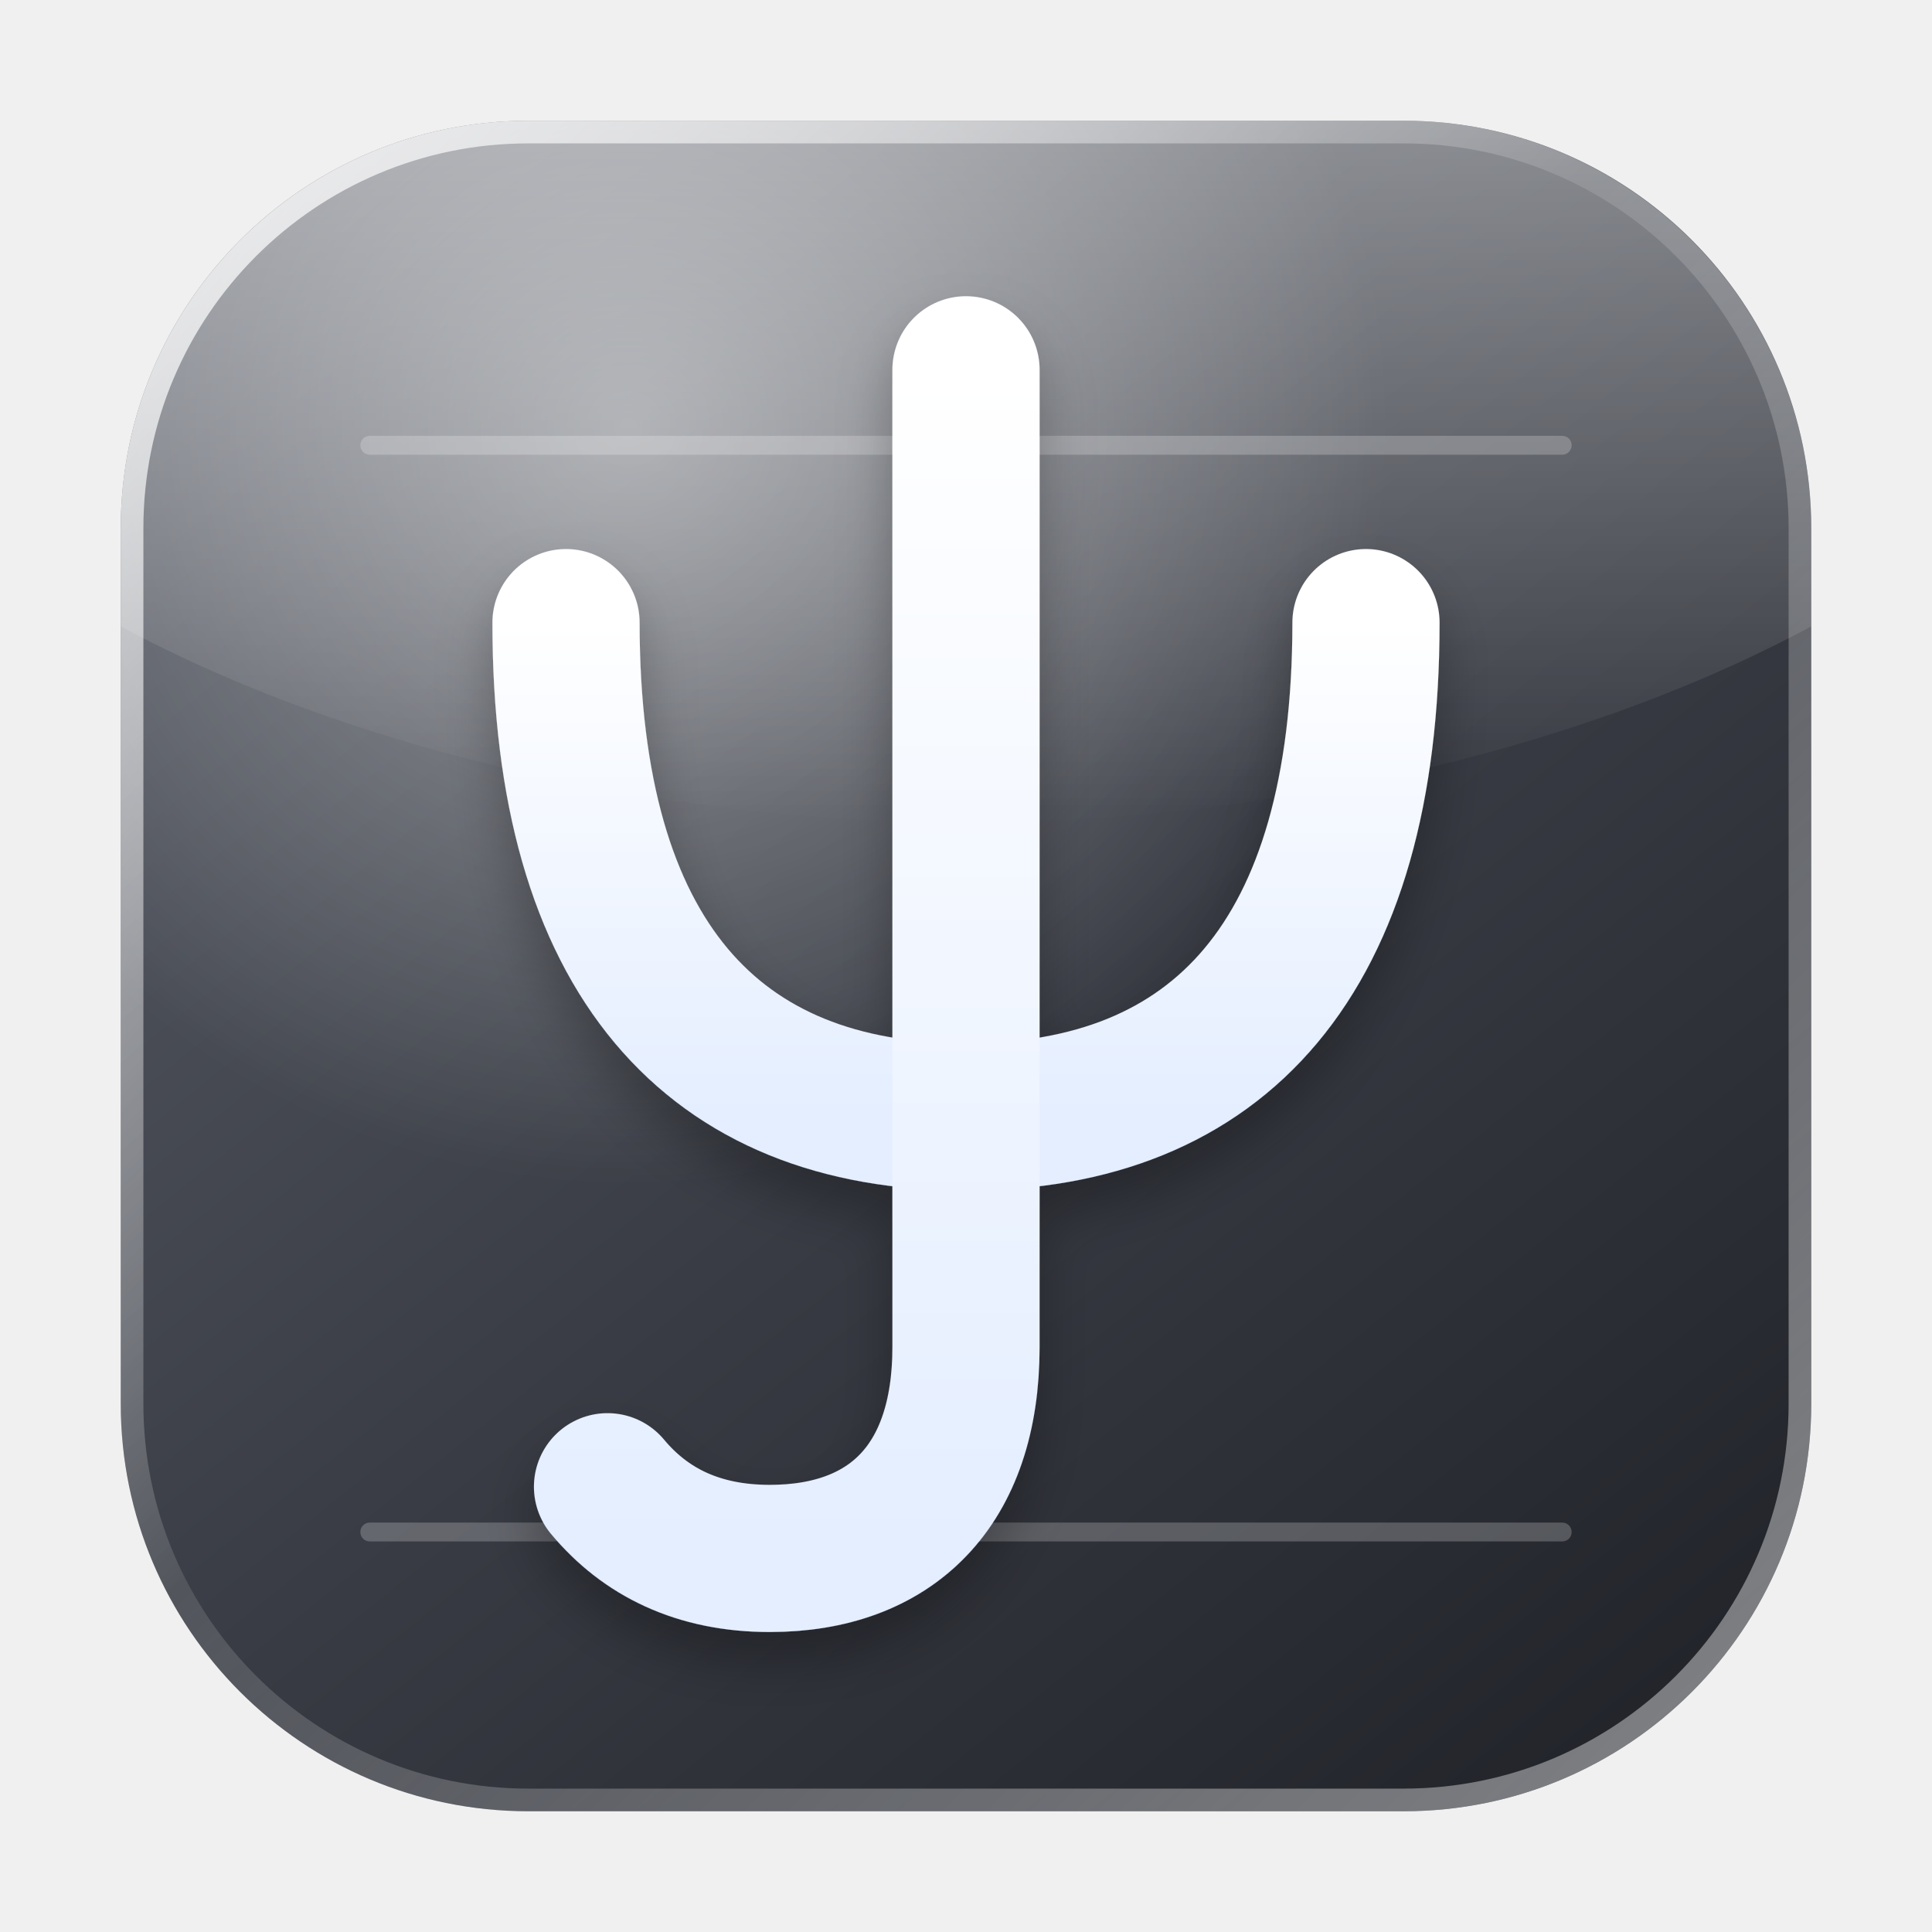
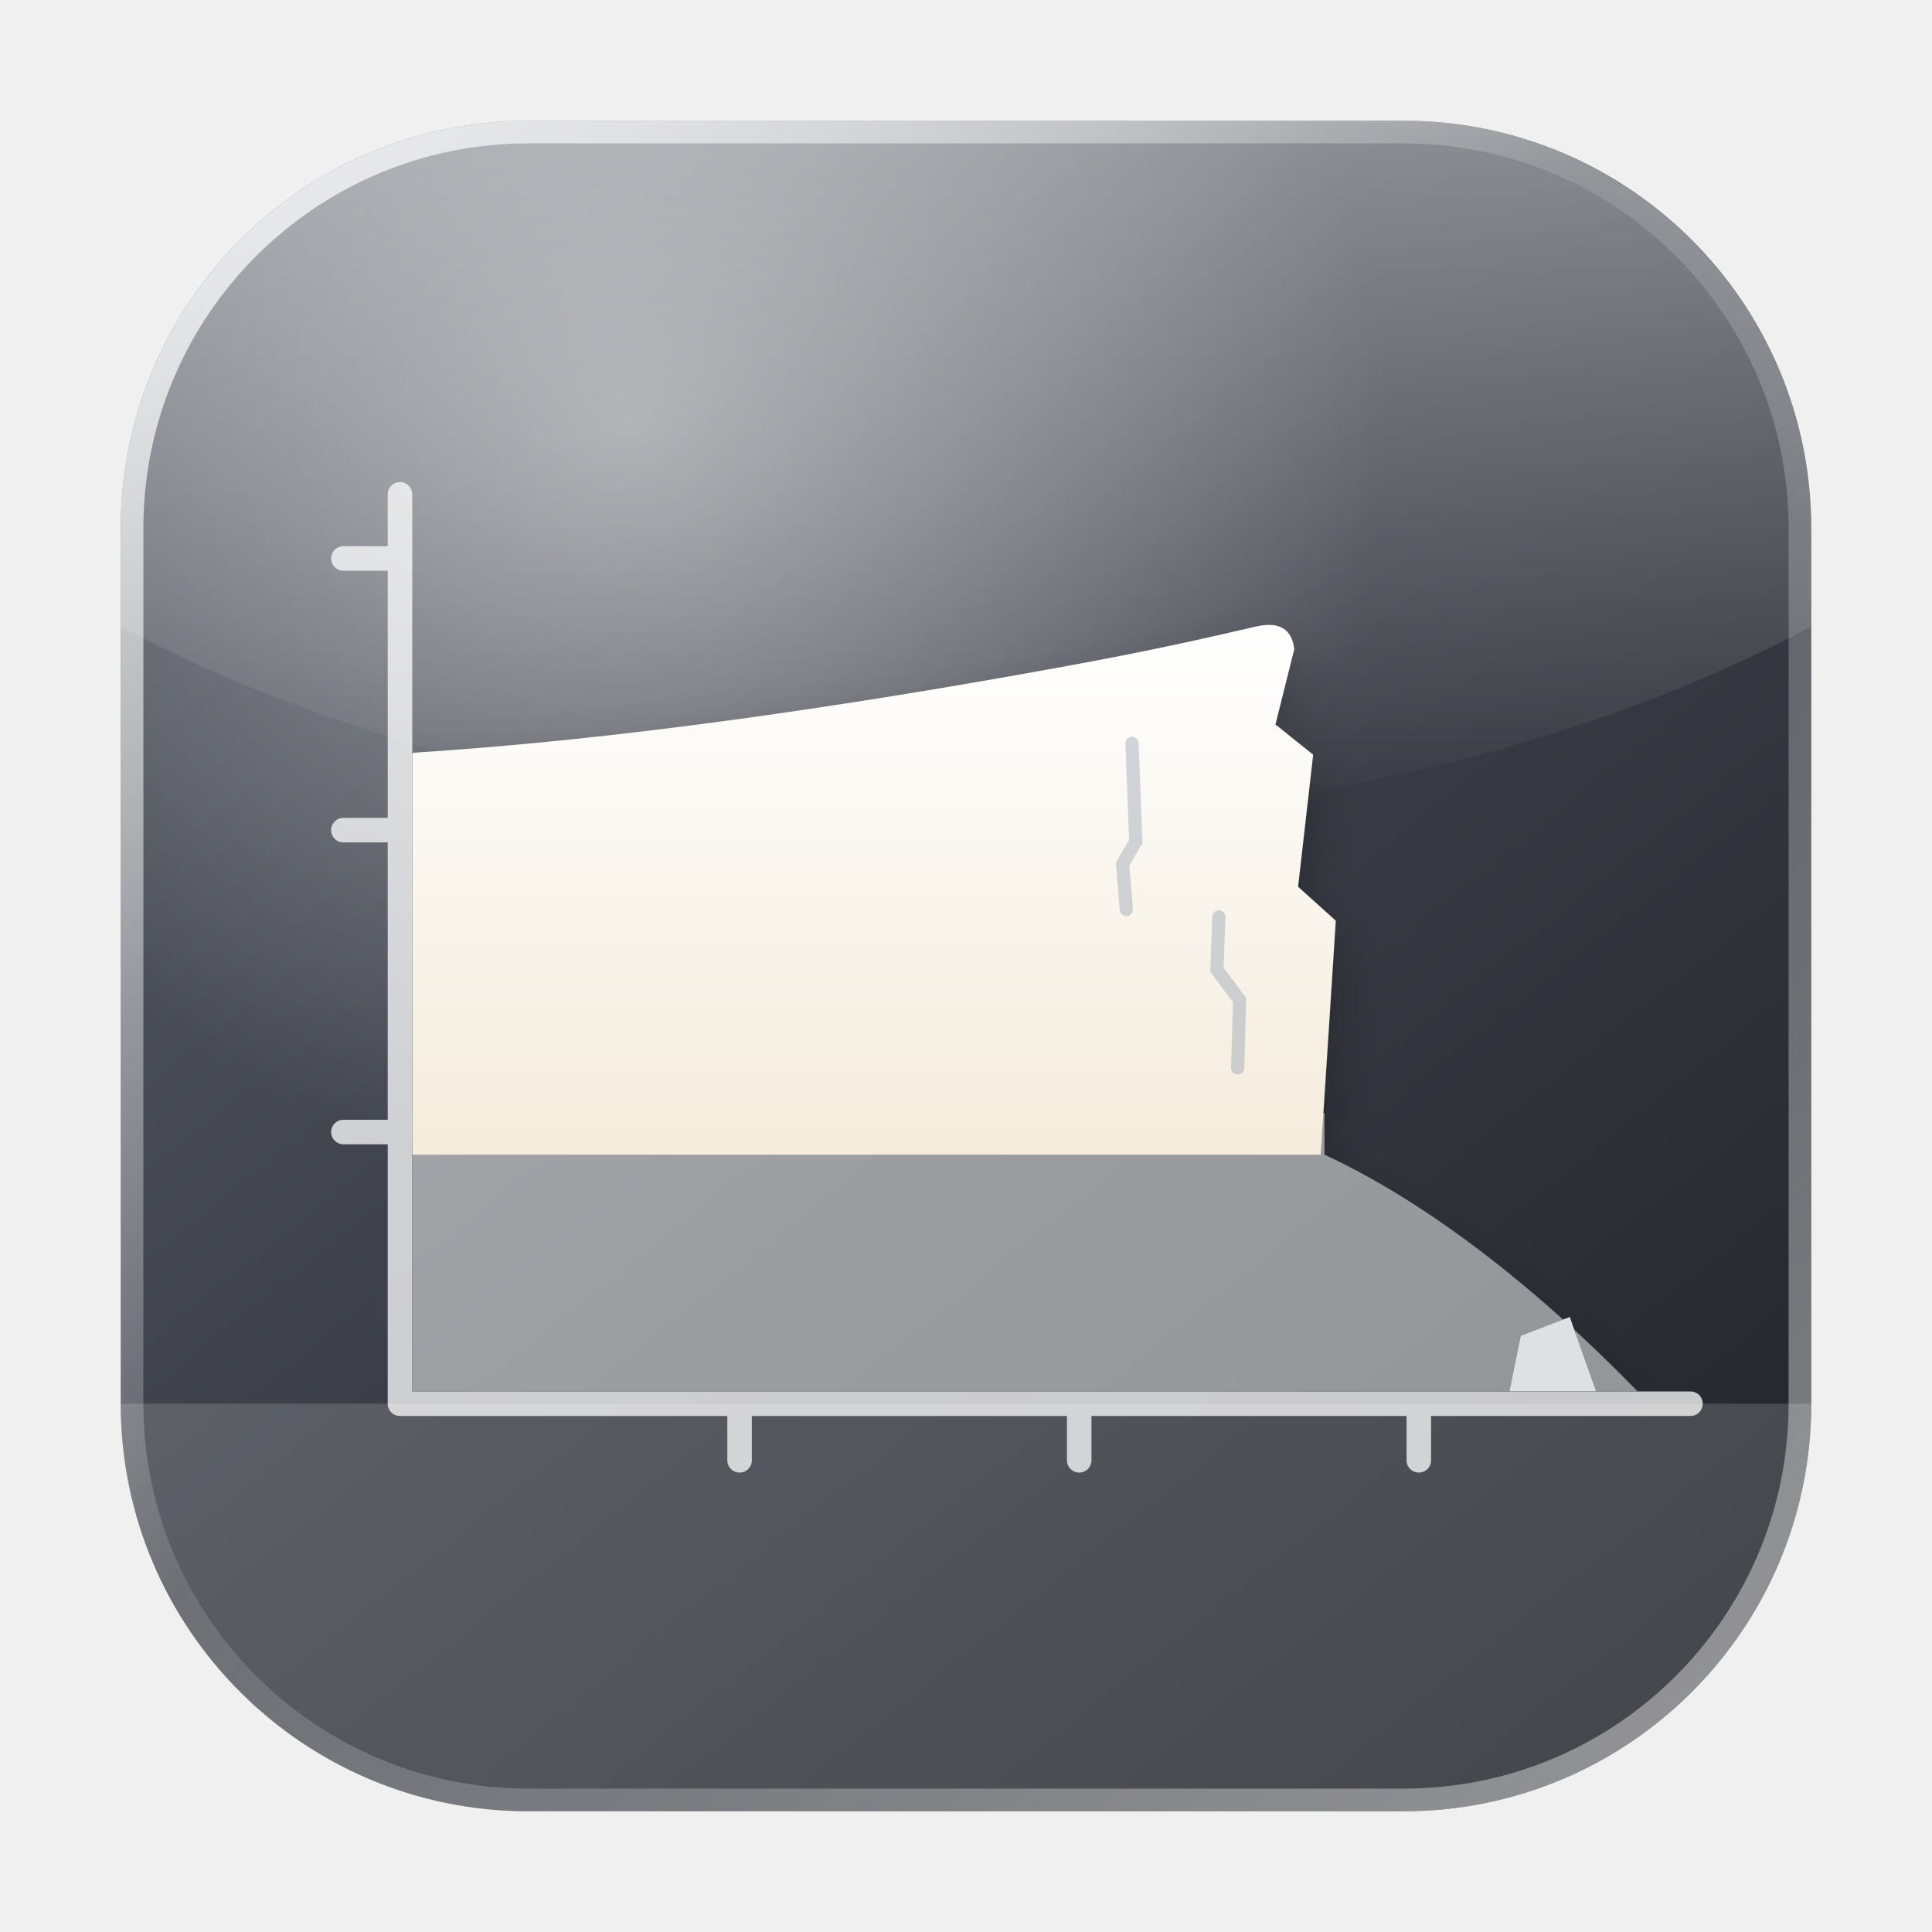
<svg xmlns="http://www.w3.org/2000/svg" viewBox="0 0 1024 1024" role="img" aria-label="Coralline">
  <defs>
    <linearGradient id="tile" x1="0.1" y1="0" x2="0.9" y2="1">
      <stop offset="0" stop-color="#5a5e68" />
      <stop offset="0.55" stop-color="#383b43" />
      <stop offset="1" stop-color="#212329" />
    </linearGradient>
    <radialGradient id="glow" cx="0.3" cy="0.18" r="0.75">
      <stop offset="0" stop-color="#ffffff" stop-opacity="0.45" />
      <stop offset="0.6" stop-color="#ffffff" stop-opacity="0" />
    </radialGradient>
    <linearGradient id="sheen" x1="0" y1="0" x2="0" y2="1">
      <stop offset="0" stop-color="#ffffff" stop-opacity="0.38" />
      <stop offset="1" stop-color="#ffffff" stop-opacity="0" />
    </linearGradient>
    <linearGradient id="rim" x1="0" y1="0" x2="1" y2="1">
      <stop offset="0" stop-color="#ffffff" stop-opacity="0.85" />
      <stop offset="0.45" stop-color="#ffffff" stop-opacity="0.12" />
      <stop offset="1" stop-color="#ffffff" stop-opacity="0.45" />
    </linearGradient>
    <linearGradient id="ink" x1="0" y1="0" x2="0" y2="1">
      <stop offset="0" stop-color="#ffffff" />
      <stop offset="1" stop-color="#e4eeff" />
    </linearGradient>
    <filter id="drop" x="-20%" y="-20%" width="140%" height="140%">
      <feGaussianBlur in="SourceAlpha" stdDeviation="14" />
      <feOffset dy="16" />
      <feComponentTransfer>
        <feFuncA type="linear" slope="0.28" />
      </feComponentTransfer>
      <feMerge>
        <feMergeNode />
        <feMergeNode in="SourceGraphic" />
      </feMerge>
    </filter>
+     <clipPath id="inside">
+       <rect x="64" y="64" width="896" height="896" rx="216" />
+     </clipPath>
+     <linearGradient id="cap" x1="0" y1="0" x2="0" y2="1">
+       <stop offset="0" stop-color="#ffffff" />
+       <stop offset="1" stop-color="#f4ecdc" />
+     </linearGradient>
+     <clipPath id="clear">
+       <rect x="218.5" y="0" width="805.5" height="737.5" />
+     </clipPath>
  </defs>
  <rect x="64" y="64" width="896" height="896" rx="216" fill="url(#tile)" />
  <rect x="64" y="64" width="896" height="896" rx="216" fill="url(#glow)" />
  <path d="M280 64h464c119 0 216 97 216 216v52c-130 70-300 104-448 104S194 402 64 332v-52C64 161 161 64 280 64z" fill="url(#sheen)" />
  <rect x="70" y="70" width="884" height="884" rx="210" fill="none" stroke="url(#rim)" stroke-width="12" />
-   <g stroke="#ffffff" stroke-opacity="0.22" stroke-linecap="round">
-     <path d="M196 236h632" stroke-width="10" />
-     <path d="M196 812h632" stroke-width="10" />
+   <path d="M40 744H990V1000H40Z" fill="#ffffff" fill-opacity="0.16" clip-path="url(#inside)" />
+   <g clip-path="url(#clear)">
+     <g filter="url(#drop)">
+       <clipPath id="solid6">
+         <path d="M218.5 590H702V612C758 638 816 684 868 737.5H218.5Z" />
+       </clipPath>
+       <rect x="64" y="64" width="896" height="896" fill="url(#tile)" clip-path="url(#solid6)" />
+       <path d="M218.5 590H702V612C758 638 816 684 868 737.5H218.5Z" fill="#ffffff" class="clay" fill-opacity="0.5" />
+       <clipPath id="solid7">
+         <path d="M800 737.5L806 708L832 698L846 737.5Z" />
+       </clipPath>
+       <rect x="64" y="64" width="896" height="896" fill="url(#tile)" clip-path="url(#solid7)" />
+       <path d="M800 737.5L806 708L832 698L846 737.5Z" fill="#ffffff" fill-opacity="0.85" />
+       <path d="M218.5 399C330 392 450 374 560 354C610 345 640 338 666 332Q684 328 686 344L676 384L696 400L688 470L708 488L700 612H218.5Z" fill="url(#cap)" />
+     </g>
  </g>
-   <g fill="none" stroke="url(#ink)" stroke-linecap="round" stroke-linejoin="round" filter="url(#drop)">
-     <path d="M300 330c0 178 78 262 212 262s212-84 212-262" stroke-width="78" />
-     <path d="M512 196v518c0 74-40 112-104 112c-38 0-66-14-86-38" stroke-width="78" />
-   </g>
+   <path d="M600 394L602 446L595 458L597 482M646 486L645 514L657 530L656 566" fill="none" stroke="#8a94a8" stroke-opacity="0.38" stroke-width="7" stroke-linecap="round" stroke-linejoin="miter" />
+   <path d="M212 262V744H896 M212 296h-30M212 440h-30M212 600h-30 M392 744v30M572 744v30M752 744v30" fill="none" stroke="#ffffff" stroke-opacity="0.75" stroke-width="13" stroke-linecap="round" stroke-linejoin="round" />
</svg>
